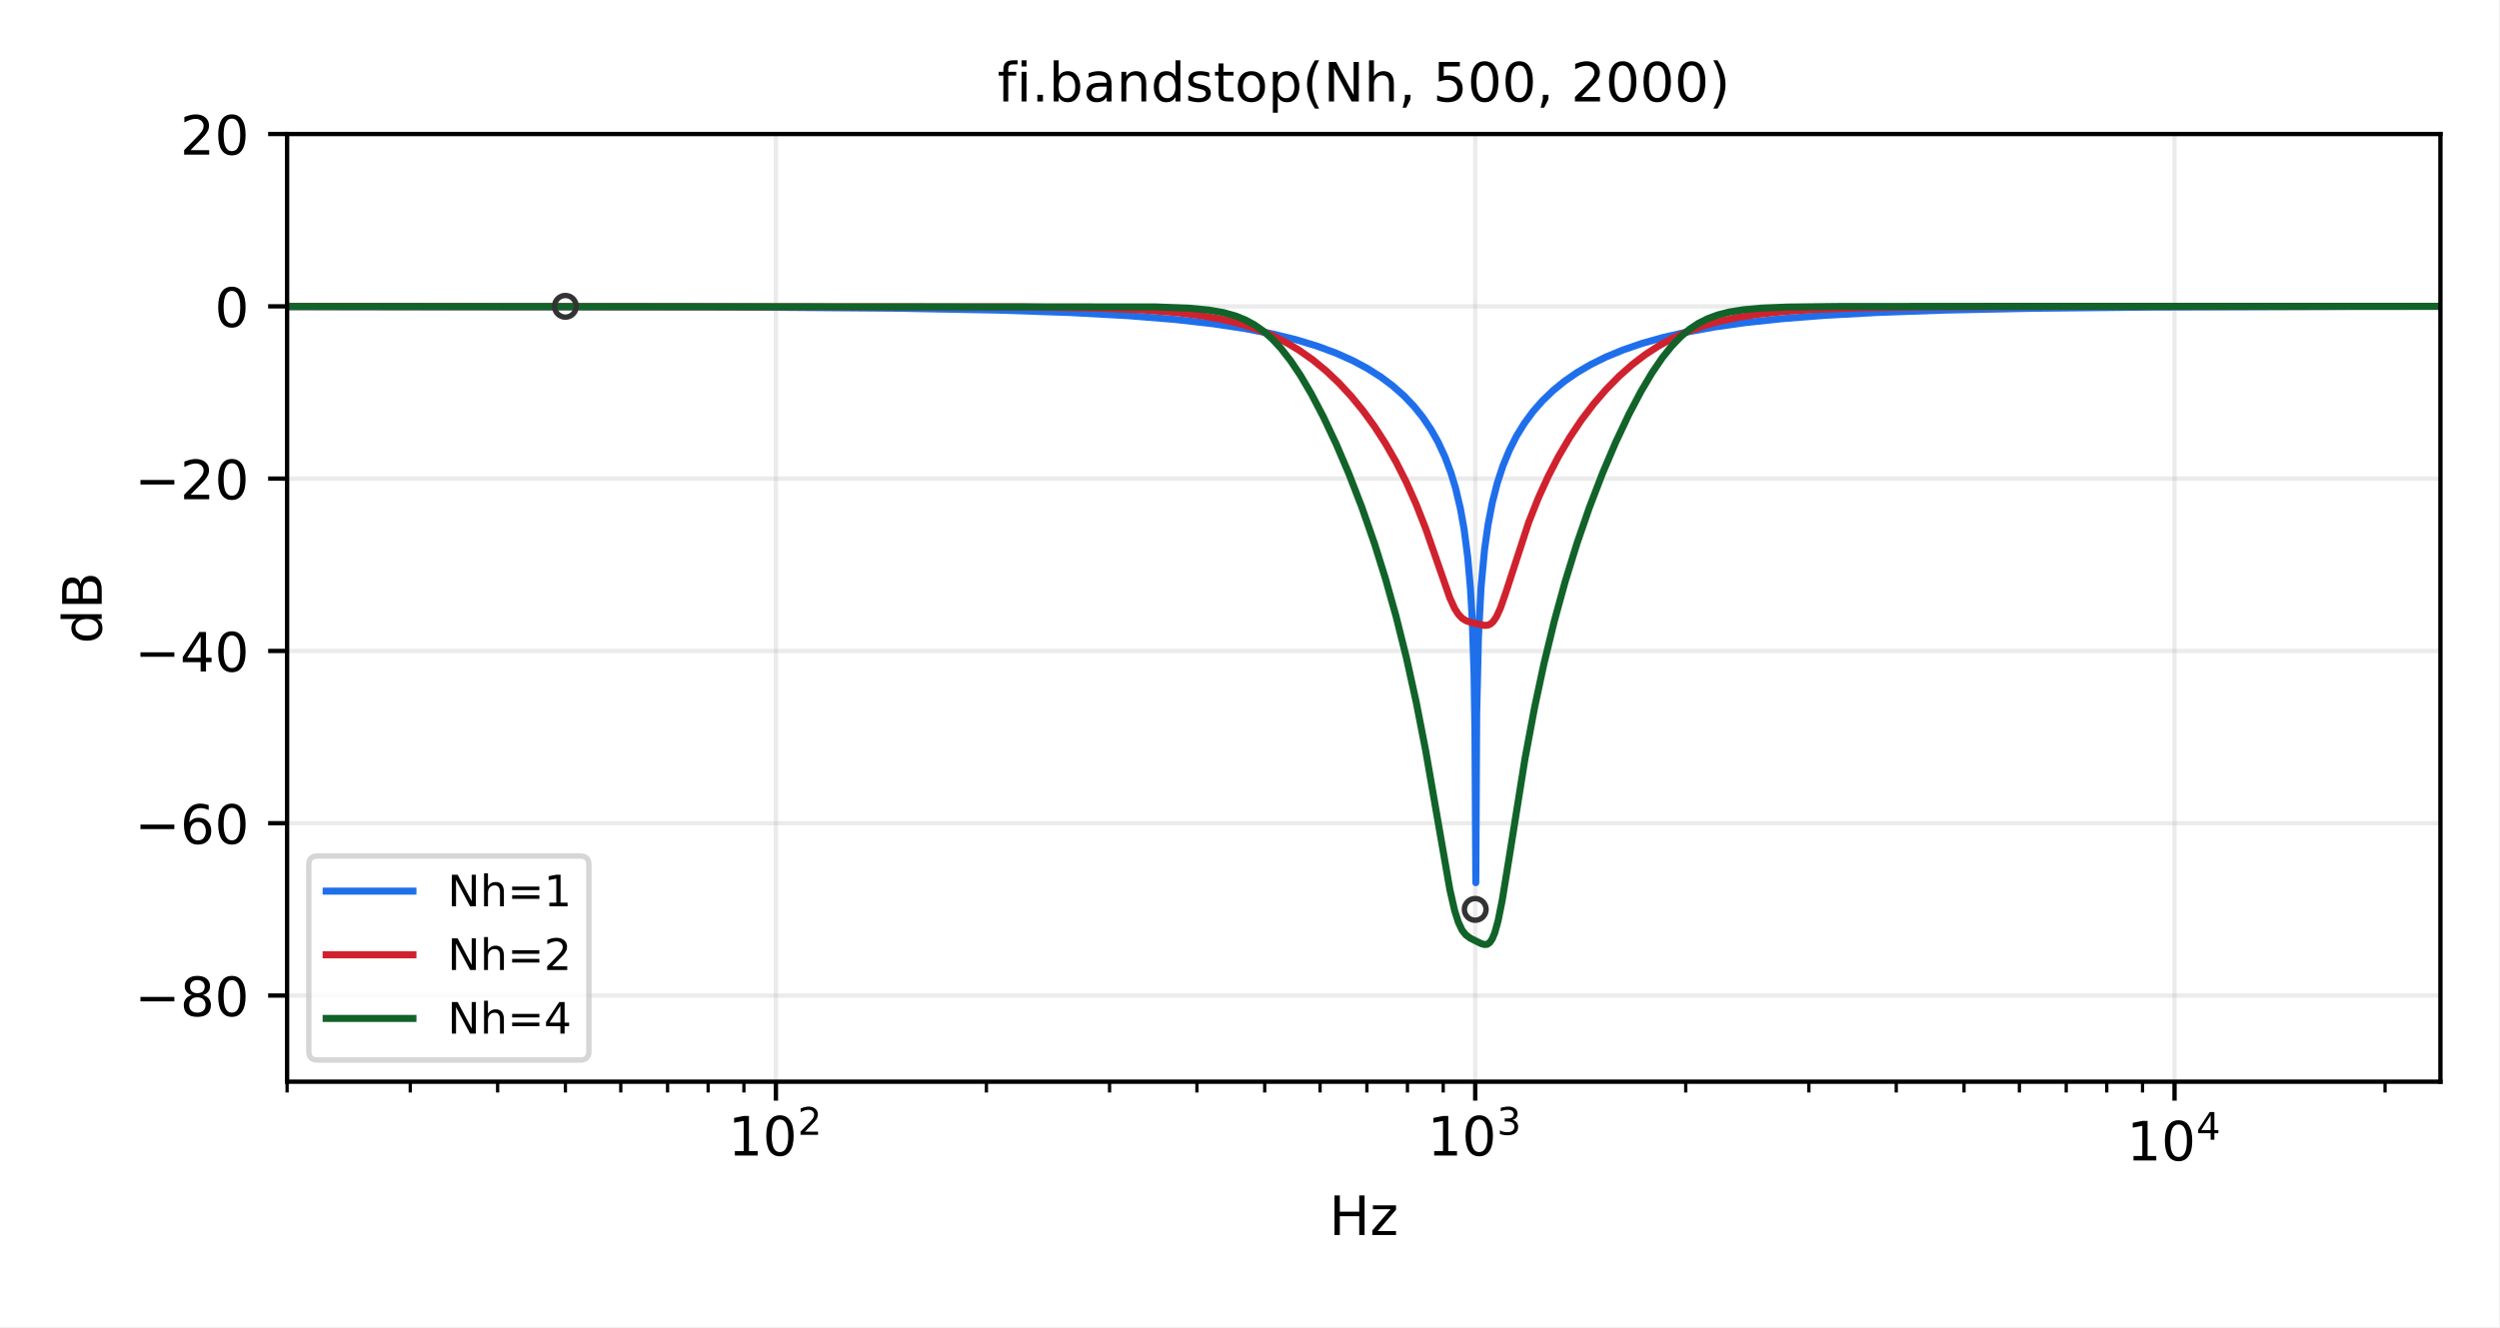
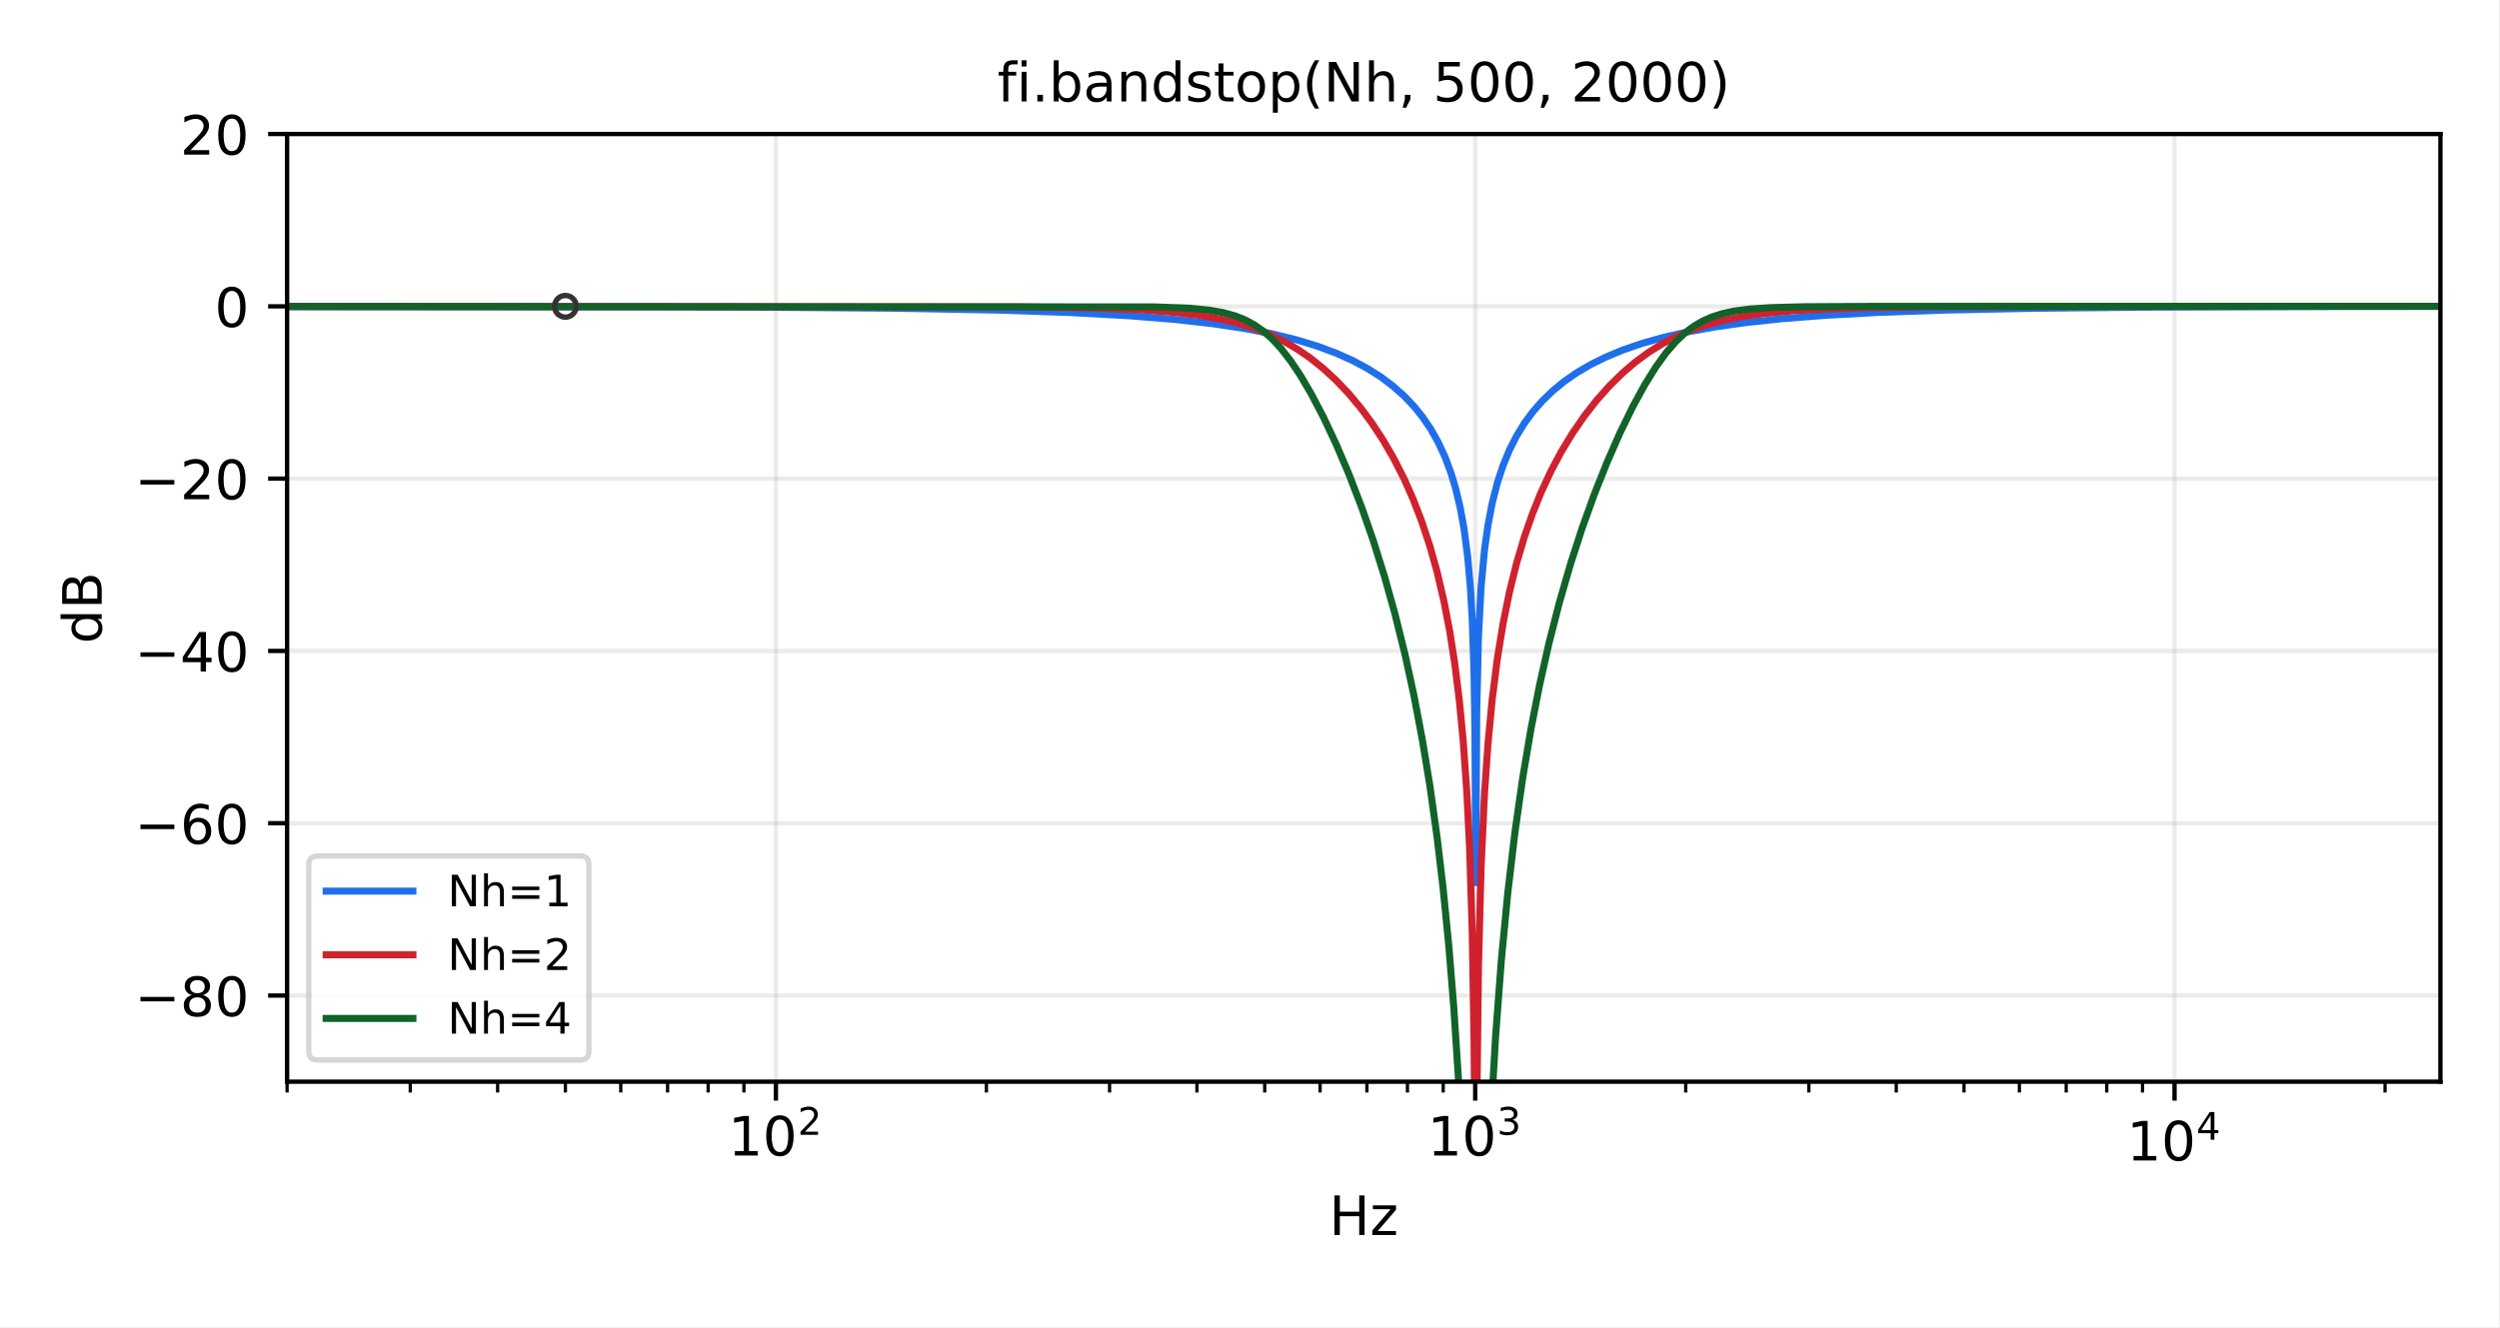
<svg xmlns="http://www.w3.org/2000/svg" xmlns:xlink="http://www.w3.org/1999/xlink" width="460.8pt" height="244.8pt" viewBox="0 0 460.8 244.8" version="1.1">
  <defs>
    <style type="text/css">*{stroke-linejoin: round; stroke-linecap: butt}</style>
  </defs>
  <g id="figure_1">
    <g id="patch_1">
      <path d="M 0 244.8  L 460.8 244.8  L 460.8 0  L 0 0  z " style="fill: #ffffff" />
    </g>
    <g id="axes_1">
      <g id="patch_2">
        <path d="M 52.94 199.528  L 450 199.528  L 450 24.72  L 52.94 24.72  z " style="fill: #ffffff" />
      </g>
      <g id="matplotlib.axis_1">
        <g id="xtick_1">
          <g id="line2d_1">
-             <path d="M 143.072 199.528  L 143.072 24.72  " clip-path="url(#pcd57c47134)" style="fill: none; stroke: #b0b0b0; stroke-opacity: 0.25; stroke-width: 0.8; stroke-linecap: square" />
+             <path d="M 143.072 199.528  L 143.072 24.72  " clip-path="url(#p31ed3d958e)" style="fill: none; stroke: #b0b0b0; stroke-opacity: 0.25; stroke-width: 0.8; stroke-linecap: square" />
          </g>
          <g id="line2d_2">
            <defs>
-               <path id="mfed80370cf" d="M 0 0  L 0 3.5  " style="stroke: #000000; stroke-width: 0.8" />
+               <path id="ma09a2d6c81" d="M 0 0  L 0 3.5  " style="stroke: #000000; stroke-width: 0.8" />
            </defs>
            <g>
-               <use xlink:href="#mfed80370cf" x="143.072" y="199.528" style="stroke: #000000; stroke-width: 0.8" />
+               <use xlink:href="#ma09a2d6c81" x="143.072" y="199.528" style="stroke: #000000; stroke-width: 0.8" />
            </g>
          </g>
          <g id="text_1">
            <g transform="translate(134.2721 214.1264)">
              <text>
                <tspan style="font: 10px 'DejaVu Sans'" x="0 6.362" y="-0.977">10</tspan>
                <tspan style="font: 7px 'DejaVu Sans'" x="12.82" y="-4.805">2</tspan>
              </text>
            </g>
          </g>
        </g>
        <g id="xtick_2">
          <g id="line2d_3">
-             <path d="M 272.022 199.528  L 272.022 24.72  " clip-path="url(#pcd57c47134)" style="fill: none; stroke: #b0b0b0; stroke-opacity: 0.25; stroke-width: 0.8; stroke-linecap: square" />
+             <path d="M 272.022 199.528  L 272.022 24.72  " clip-path="url(#p31ed3d958e)" style="fill: none; stroke: #b0b0b0; stroke-opacity: 0.25; stroke-width: 0.8; stroke-linecap: square" />
          </g>
          <g id="line2d_4">
            <g>
-               <use xlink:href="#mfed80370cf" x="272.022" y="199.528" style="stroke: #000000; stroke-width: 0.8" />
+               <use xlink:href="#ma09a2d6c81" x="272.022" y="199.528" style="stroke: #000000; stroke-width: 0.8" />
            </g>
          </g>
          <g id="text_2">
            <g transform="translate(263.2219 214.1264)">
              <text>
                <tspan style="font: 10px 'DejaVu Sans'" x="0 6.362" y="-0.977">10</tspan>
                <tspan style="font: 7px 'DejaVu Sans'" x="12.82" y="-4.805">3</tspan>
              </text>
            </g>
          </g>
        </g>
        <g id="xtick_3">
          <g id="line2d_5">
-             <path d="M 400.972 199.528  L 400.972 24.72  " clip-path="url(#pcd57c47134)" style="fill: none; stroke: #b0b0b0; stroke-opacity: 0.25; stroke-width: 0.8; stroke-linecap: square" />
+             <path d="M 400.972 199.528  L 400.972 24.72  " clip-path="url(#p31ed3d958e)" style="fill: none; stroke: #b0b0b0; stroke-opacity: 0.25; stroke-width: 0.8; stroke-linecap: square" />
          </g>
          <g id="line2d_6">
            <g>
-               <use xlink:href="#mfed80370cf" x="400.972" y="199.528" style="stroke: #000000; stroke-width: 0.8" />
+               <use xlink:href="#ma09a2d6c81" x="400.972" y="199.528" style="stroke: #000000; stroke-width: 0.8" />
            </g>
          </g>
          <g id="text_3">
            <g transform="translate(392.1718 214.1264)">
              <text>
                <tspan style="font: 10px 'DejaVu Sans'" x="0 6.362" y="-0.064">10</tspan>
                <tspan style="font: 7px 'DejaVu Sans'" x="12.82" y="-3.892">4</tspan>
              </text>
            </g>
          </g>
        </g>
        <g id="xtick_4">
          <g id="line2d_7">
            <defs>
-               <path id="mb841158f59" d="M 0 0  L 0 2  " style="stroke: #000000; stroke-width: 0.6" />
+               <path id="m9bdabdfe7a" d="M 0 0  L 0 2  " style="stroke: #000000; stroke-width: 0.6" />
            </defs>
            <g>
-               <use xlink:href="#mb841158f59" x="52.94" y="199.528" style="stroke: #000000; stroke-width: 0.6" />
+               <use xlink:href="#m9bdabdfe7a" x="52.94" y="199.528" style="stroke: #000000; stroke-width: 0.6" />
            </g>
          </g>
        </g>
        <g id="xtick_5">
          <g id="line2d_8">
            <g>
-               <use xlink:href="#mb841158f59" x="75.647" y="199.528" style="stroke: #000000; stroke-width: 0.6" />
+               <use xlink:href="#m9bdabdfe7a" x="75.647" y="199.528" style="stroke: #000000; stroke-width: 0.6" />
            </g>
          </g>
        </g>
        <g id="xtick_6">
          <g id="line2d_9">
            <g>
-               <use xlink:href="#mb841158f59" x="91.758" y="199.528" style="stroke: #000000; stroke-width: 0.6" />
+               <use xlink:href="#m9bdabdfe7a" x="91.758" y="199.528" style="stroke: #000000; stroke-width: 0.6" />
            </g>
          </g>
        </g>
        <g id="xtick_7">
          <g id="line2d_10">
            <g>
-               <use xlink:href="#mb841158f59" x="104.254" y="199.528" style="stroke: #000000; stroke-width: 0.6" />
+               <use xlink:href="#m9bdabdfe7a" x="104.254" y="199.528" style="stroke: #000000; stroke-width: 0.6" />
            </g>
          </g>
        </g>
        <g id="xtick_8">
          <g id="line2d_11">
            <g>
-               <use xlink:href="#mb841158f59" x="114.465" y="199.528" style="stroke: #000000; stroke-width: 0.6" />
+               <use xlink:href="#m9bdabdfe7a" x="114.465" y="199.528" style="stroke: #000000; stroke-width: 0.6" />
            </g>
          </g>
        </g>
        <g id="xtick_9">
          <g id="line2d_12">
            <g>
-               <use xlink:href="#mb841158f59" x="123.097" y="199.528" style="stroke: #000000; stroke-width: 0.6" />
+               <use xlink:href="#m9bdabdfe7a" x="123.097" y="199.528" style="stroke: #000000; stroke-width: 0.6" />
            </g>
          </g>
        </g>
        <g id="xtick_10">
          <g id="line2d_13">
            <g>
-               <use xlink:href="#mb841158f59" x="130.576" y="199.528" style="stroke: #000000; stroke-width: 0.6" />
+               <use xlink:href="#m9bdabdfe7a" x="130.576" y="199.528" style="stroke: #000000; stroke-width: 0.6" />
            </g>
          </g>
        </g>
        <g id="xtick_11">
          <g id="line2d_14">
            <g>
-               <use xlink:href="#mb841158f59" x="137.172" y="199.528" style="stroke: #000000; stroke-width: 0.6" />
+               <use xlink:href="#m9bdabdfe7a" x="137.172" y="199.528" style="stroke: #000000; stroke-width: 0.6" />
            </g>
          </g>
        </g>
        <g id="xtick_12">
          <g id="line2d_15">
            <g>
-               <use xlink:href="#mb841158f59" x="181.89" y="199.528" style="stroke: #000000; stroke-width: 0.6" />
+               <use xlink:href="#m9bdabdfe7a" x="181.89" y="199.528" style="stroke: #000000; stroke-width: 0.6" />
            </g>
          </g>
        </g>
        <g id="xtick_13">
          <g id="line2d_16">
            <g>
-               <use xlink:href="#mb841158f59" x="204.597" y="199.528" style="stroke: #000000; stroke-width: 0.6" />
+               <use xlink:href="#m9bdabdfe7a" x="204.597" y="199.528" style="stroke: #000000; stroke-width: 0.6" />
            </g>
          </g>
        </g>
        <g id="xtick_14">
          <g id="line2d_17">
            <g>
-               <use xlink:href="#mb841158f59" x="220.708" y="199.528" style="stroke: #000000; stroke-width: 0.6" />
+               <use xlink:href="#m9bdabdfe7a" x="220.708" y="199.528" style="stroke: #000000; stroke-width: 0.6" />
            </g>
          </g>
        </g>
        <g id="xtick_15">
          <g id="line2d_18">
            <g>
-               <use xlink:href="#mb841158f59" x="233.204" y="199.528" style="stroke: #000000; stroke-width: 0.6" />
+               <use xlink:href="#m9bdabdfe7a" x="233.204" y="199.528" style="stroke: #000000; stroke-width: 0.6" />
            </g>
          </g>
        </g>
        <g id="xtick_16">
          <g id="line2d_19">
            <g>
-               <use xlink:href="#mb841158f59" x="243.415" y="199.528" style="stroke: #000000; stroke-width: 0.6" />
+               <use xlink:href="#m9bdabdfe7a" x="243.415" y="199.528" style="stroke: #000000; stroke-width: 0.6" />
            </g>
          </g>
        </g>
        <g id="xtick_17">
          <g id="line2d_20">
            <g>
-               <use xlink:href="#mb841158f59" x="252.047" y="199.528" style="stroke: #000000; stroke-width: 0.6" />
+               <use xlink:href="#m9bdabdfe7a" x="252.047" y="199.528" style="stroke: #000000; stroke-width: 0.6" />
            </g>
          </g>
        </g>
        <g id="xtick_18">
          <g id="line2d_21">
            <g>
-               <use xlink:href="#mb841158f59" x="259.525" y="199.528" style="stroke: #000000; stroke-width: 0.6" />
+               <use xlink:href="#m9bdabdfe7a" x="259.525" y="199.528" style="stroke: #000000; stroke-width: 0.6" />
            </g>
          </g>
        </g>
        <g id="xtick_19">
          <g id="line2d_22">
            <g>
-               <use xlink:href="#mb841158f59" x="266.122" y="199.528" style="stroke: #000000; stroke-width: 0.6" />
+               <use xlink:href="#m9bdabdfe7a" x="266.122" y="199.528" style="stroke: #000000; stroke-width: 0.6" />
            </g>
          </g>
        </g>
        <g id="xtick_20">
          <g id="line2d_23">
            <g>
-               <use xlink:href="#mb841158f59" x="310.84" y="199.528" style="stroke: #000000; stroke-width: 0.6" />
+               <use xlink:href="#m9bdabdfe7a" x="310.84" y="199.528" style="stroke: #000000; stroke-width: 0.6" />
            </g>
          </g>
        </g>
        <g id="xtick_21">
          <g id="line2d_24">
            <g>
-               <use xlink:href="#mb841158f59" x="333.547" y="199.528" style="stroke: #000000; stroke-width: 0.6" />
+               <use xlink:href="#m9bdabdfe7a" x="333.547" y="199.528" style="stroke: #000000; stroke-width: 0.6" />
            </g>
          </g>
        </g>
        <g id="xtick_22">
          <g id="line2d_25">
            <g>
-               <use xlink:href="#mb841158f59" x="349.658" y="199.528" style="stroke: #000000; stroke-width: 0.6" />
+               <use xlink:href="#m9bdabdfe7a" x="349.658" y="199.528" style="stroke: #000000; stroke-width: 0.6" />
            </g>
          </g>
        </g>
        <g id="xtick_23">
          <g id="line2d_26">
            <g>
-               <use xlink:href="#mb841158f59" x="362.154" y="199.528" style="stroke: #000000; stroke-width: 0.6" />
+               <use xlink:href="#m9bdabdfe7a" x="362.154" y="199.528" style="stroke: #000000; stroke-width: 0.6" />
            </g>
          </g>
        </g>
        <g id="xtick_24">
          <g id="line2d_27">
            <g>
-               <use xlink:href="#mb841158f59" x="372.364" y="199.528" style="stroke: #000000; stroke-width: 0.6" />
+               <use xlink:href="#m9bdabdfe7a" x="372.364" y="199.528" style="stroke: #000000; stroke-width: 0.6" />
            </g>
          </g>
        </g>
        <g id="xtick_25">
          <g id="line2d_28">
            <g>
-               <use xlink:href="#mb841158f59" x="380.997" y="199.528" style="stroke: #000000; stroke-width: 0.6" />
+               <use xlink:href="#m9bdabdfe7a" x="380.997" y="199.528" style="stroke: #000000; stroke-width: 0.6" />
            </g>
          </g>
        </g>
        <g id="xtick_26">
          <g id="line2d_29">
            <g>
-               <use xlink:href="#mb841158f59" x="388.475" y="199.528" style="stroke: #000000; stroke-width: 0.6" />
+               <use xlink:href="#m9bdabdfe7a" x="388.475" y="199.528" style="stroke: #000000; stroke-width: 0.6" />
            </g>
          </g>
        </g>
        <g id="xtick_27">
          <g id="line2d_30">
            <g>
-               <use xlink:href="#mb841158f59" x="395.071" y="199.528" style="stroke: #000000; stroke-width: 0.6" />
+               <use xlink:href="#m9bdabdfe7a" x="395.071" y="199.528" style="stroke: #000000; stroke-width: 0.6" />
            </g>
          </g>
        </g>
        <g id="xtick_28">
          <g id="line2d_31">
            <g>
-               <use xlink:href="#mb841158f59" x="439.79" y="199.528" style="stroke: #000000; stroke-width: 0.6" />
+               <use xlink:href="#m9bdabdfe7a" x="439.79" y="199.528" style="stroke: #000000; stroke-width: 0.6" />
            </g>
          </g>
        </g>
        <g id="text_4">
          <text style="font: 10px 'DejaVu Sans', 'Bitstream Vera Sans', 'Computer Modern Sans Serif', 'Lucida Grande', 'Verdana', 'Geneva', 'Lucid', 'Arial', 'Helvetica', 'Avant Garde', sans-serif; text-anchor: middle" x="251.47" y="227.805" transform="rotate(-0 251.47 227.8046)">Hz</text>
        </g>
      </g>
      <g id="matplotlib.axis_2">
        <g id="ytick_1">
          <g id="line2d_32">
-             <path d="M 52.94 183.636  L 450 183.636  " clip-path="url(#pcd57c47134)" style="fill: none; stroke: #b0b0b0; stroke-opacity: 0.25; stroke-width: 0.8; stroke-linecap: square" />
+             <path d="M 52.94 183.636  L 450 183.636  " clip-path="url(#p31ed3d958e)" style="fill: none; stroke: #b0b0b0; stroke-opacity: 0.25; stroke-width: 0.8; stroke-linecap: square" />
          </g>
          <g id="line2d_33">
            <defs>
-               <path id="m5f03f9e118" d="M 0 0  L -3.5 0  " style="stroke: #000000; stroke-width: 0.8" />
+               <path id="m02154cffd1" d="M 0 0  L -3.5 0  " style="stroke: #000000; stroke-width: 0.8" />
            </defs>
            <g>
-               <use xlink:href="#m5f03f9e118" x="52.94" y="183.636" style="stroke: #000000; stroke-width: 0.8" />
+               <use xlink:href="#m02154cffd1" x="52.94" y="183.636" style="stroke: #000000; stroke-width: 0.8" />
            </g>
          </g>
          <g id="text_5">
            <text style="font: 10px 'DejaVu Sans', 'Bitstream Vera Sans', 'Computer Modern Sans Serif', 'Lucida Grande', 'Verdana', 'Geneva', 'Lucid', 'Arial', 'Helvetica', 'Avant Garde', sans-serif; text-anchor: end" x="45.94" y="187.436" transform="rotate(-0 45.94 187.4356)">−80</text>
          </g>
        </g>
        <g id="ytick_2">
          <g id="line2d_34">
-             <path d="M 52.94 151.853  L 450 151.853  " clip-path="url(#pcd57c47134)" style="fill: none; stroke: #b0b0b0; stroke-opacity: 0.25; stroke-width: 0.8; stroke-linecap: square" />
+             <path d="M 52.94 151.853  L 450 151.853  " clip-path="url(#p31ed3d958e)" style="fill: none; stroke: #b0b0b0; stroke-opacity: 0.25; stroke-width: 0.8; stroke-linecap: square" />
          </g>
          <g id="line2d_35">
            <g>
-               <use xlink:href="#m5f03f9e118" x="52.94" y="151.853" style="stroke: #000000; stroke-width: 0.8" />
+               <use xlink:href="#m02154cffd1" x="52.94" y="151.853" style="stroke: #000000; stroke-width: 0.8" />
            </g>
          </g>
          <g id="text_6">
            <text style="font: 10px 'DejaVu Sans', 'Bitstream Vera Sans', 'Computer Modern Sans Serif', 'Lucida Grande', 'Verdana', 'Geneva', 'Lucid', 'Arial', 'Helvetica', 'Avant Garde', sans-serif; text-anchor: end" x="45.94" y="155.652" transform="rotate(-0 45.94 155.6523)">−60</text>
          </g>
        </g>
        <g id="ytick_3">
          <g id="line2d_36">
-             <path d="M 52.94 120.07  L 450 120.07  " clip-path="url(#pcd57c47134)" style="fill: none; stroke: #b0b0b0; stroke-opacity: 0.25; stroke-width: 0.8; stroke-linecap: square" />
+             <path d="M 52.94 120.07  L 450 120.07  " clip-path="url(#p31ed3d958e)" style="fill: none; stroke: #b0b0b0; stroke-opacity: 0.25; stroke-width: 0.8; stroke-linecap: square" />
          </g>
          <g id="line2d_37">
            <g>
-               <use xlink:href="#m5f03f9e118" x="52.94" y="120.07" style="stroke: #000000; stroke-width: 0.8" />
+               <use xlink:href="#m02154cffd1" x="52.94" y="120.07" style="stroke: #000000; stroke-width: 0.8" />
            </g>
          </g>
          <g id="text_7">
            <text style="font: 10px 'DejaVu Sans', 'Bitstream Vera Sans', 'Computer Modern Sans Serif', 'Lucida Grande', 'Verdana', 'Geneva', 'Lucid', 'Arial', 'Helvetica', 'Avant Garde', sans-serif; text-anchor: end" x="45.94" y="123.869" transform="rotate(-0 45.94 123.869)">−40</text>
          </g>
        </g>
        <g id="ytick_4">
          <g id="line2d_38">
-             <path d="M 52.94 88.287  L 450 88.287  " clip-path="url(#pcd57c47134)" style="fill: none; stroke: #b0b0b0; stroke-opacity: 0.25; stroke-width: 0.8; stroke-linecap: square" />
+             <path d="M 52.94 88.287  L 450 88.287  " clip-path="url(#p31ed3d958e)" style="fill: none; stroke: #b0b0b0; stroke-opacity: 0.25; stroke-width: 0.8; stroke-linecap: square" />
          </g>
          <g id="line2d_39">
            <g>
-               <use xlink:href="#m5f03f9e118" x="52.94" y="88.287" style="stroke: #000000; stroke-width: 0.8" />
+               <use xlink:href="#m02154cffd1" x="52.94" y="88.287" style="stroke: #000000; stroke-width: 0.8" />
            </g>
          </g>
          <g id="text_8">
            <text style="font: 10px 'DejaVu Sans', 'Bitstream Vera Sans', 'Computer Modern Sans Serif', 'Lucida Grande', 'Verdana', 'Geneva', 'Lucid', 'Arial', 'Helvetica', 'Avant Garde', sans-serif; text-anchor: end" x="45.94" y="92.086" transform="rotate(-0 45.94 92.08576)">−20</text>
          </g>
        </g>
        <g id="ytick_5">
          <g id="line2d_40">
-             <path d="M 52.94 56.503  L 450 56.503  " clip-path="url(#pcd57c47134)" style="fill: none; stroke: #b0b0b0; stroke-opacity: 0.25; stroke-width: 0.8; stroke-linecap: square" />
+             <path d="M 52.94 56.503  L 450 56.503  " clip-path="url(#p31ed3d958e)" style="fill: none; stroke: #b0b0b0; stroke-opacity: 0.25; stroke-width: 0.8; stroke-linecap: square" />
          </g>
          <g id="line2d_41">
            <g>
-               <use xlink:href="#m5f03f9e118" x="52.94" y="56.503" style="stroke: #000000; stroke-width: 0.8" />
+               <use xlink:href="#m02154cffd1" x="52.94" y="56.503" style="stroke: #000000; stroke-width: 0.8" />
            </g>
          </g>
          <g id="text_9">
            <text style="font: 10px 'DejaVu Sans', 'Bitstream Vera Sans', 'Computer Modern Sans Serif', 'Lucida Grande', 'Verdana', 'Geneva', 'Lucid', 'Arial', 'Helvetica', 'Avant Garde', sans-serif; text-anchor: end" x="45.94" y="60.302" transform="rotate(-0 45.94 60.30249)">0</text>
          </g>
        </g>
        <g id="ytick_6">
          <g id="line2d_42">
-             <path d="M 52.94 24.72  L 450 24.72  " clip-path="url(#pcd57c47134)" style="fill: none; stroke: #b0b0b0; stroke-opacity: 0.25; stroke-width: 0.8; stroke-linecap: square" />
+             <path d="M 52.94 24.72  L 450 24.72  " clip-path="url(#p31ed3d958e)" style="fill: none; stroke: #b0b0b0; stroke-opacity: 0.25; stroke-width: 0.8; stroke-linecap: square" />
          </g>
          <g id="line2d_43">
            <g>
-               <use xlink:href="#m5f03f9e118" x="52.94" y="24.72" style="stroke: #000000; stroke-width: 0.8" />
+               <use xlink:href="#m02154cffd1" x="52.94" y="24.72" style="stroke: #000000; stroke-width: 0.8" />
            </g>
          </g>
          <g id="text_10">
            <text style="font: 10px 'DejaVu Sans', 'Bitstream Vera Sans', 'Computer Modern Sans Serif', 'Lucida Grande', 'Verdana', 'Geneva', 'Lucid', 'Arial', 'Helvetica', 'Avant Garde', sans-serif; text-anchor: end" x="45.94" y="28.519" transform="rotate(-0 45.94 28.51922)">20</text>
          </g>
        </g>
        <g id="text_11">
          <text style="font: 10px 'DejaVu Sans', 'Bitstream Vera Sans', 'Computer Modern Sans Serif', 'Lucida Grande', 'Verdana', 'Geneva', 'Lucid', 'Arial', 'Helvetica', 'Avant Garde', sans-serif; text-anchor: middle" x="18.756" y="112.124" transform="rotate(-90 18.75562 112.124)">dB</text>
        </g>
      </g>
      <g id="line2d_44">
-         <path d="M -1 56.504  L 133.945 56.616  L 165.56 56.858  L 184.088 57.202  L 197.368 57.652  L 208.095 58.234  L 216.654 58.924  L 223.689 59.718  L 229.59 60.607  L 234.608 61.585  L 238.918 62.641  L 242.92 63.856  L 246.396 65.15  L 249.424 66.508  L 252.063 67.916  L 254.583 69.509  L 256.779 71.152  L 258.893 73.023  L 260.729 74.952  L 262.312 76.918  L 263.852 79.191  L 265.165 81.519  L 266.449 84.287  L 267.526 87.163  L 268.408 90.088  L 269.276 93.756  L 269.961 97.56  L 270.638 102.766  L 271.14 108.511  L 271.472 114.283  L 271.803 124.309  L 271.967 134.774  L 272.131 162.821  L 272.295 131.596  L 272.62 117.464  L 273.105 108.218  L 273.745 101.356  L 274.378 96.843  L 275.159 92.767  L 276.082 89.133  L 277.14 85.901  L 278.326 83.02  L 279.63 80.445  L 281.044 78.135  L 282.695 75.89  L 284.431 73.912  L 286.369 72.045  L 288.487 70.318  L 290.763 68.742  L 293.289 67.259  L 296.133 65.851  L 299.245 64.561  L 302.765 63.35  L 306.698 62.239  L 311.113 61.231  L 316.108 60.323  L 321.851 59.509  L 328.574 58.788  L 336.58 58.162  L 346.305 57.633  L 358.505 57.202  L 374.537 56.871  L 397.287 56.641  L 434.117 56.515  L 450 56.503  L 450 56.503  " clip-path="url(#pcd57c47134)" style="fill: none; stroke: #1f6feb; stroke-width: 1.3; stroke-linecap: square" />
+         <path d="M -1 56.504  L 133.945 56.616  L 165.56 56.858  L 184.088 57.202  L 197.368 57.652  L 208.095 58.234  L 216.654 58.924  L 223.689 59.718  L 229.59 60.607  L 234.608 61.585  L 238.918 62.641  L 242.92 63.856  L 246.396 65.15  L 249.424 66.508  L 252.063 67.916  L 254.583 69.509  L 256.779 71.152  L 258.893 73.023  L 260.729 74.952  L 262.312 76.918  L 263.852 79.191  L 265.165 81.519  L 266.449 84.287  L 267.526 87.163  L 268.408 90.088  L 269.276 93.756  L 269.961 97.56  L 270.638 102.766  L 271.14 108.511  L 271.472 114.283  L 271.803 124.309  L 271.967 134.774  L 272.131 162.821  L 272.295 131.596  L 272.62 117.464  L 273.105 108.218  L 273.745 101.356  L 274.378 96.843  L 275.159 92.767  L 276.082 89.133  L 277.14 85.901  L 278.326 83.02  L 279.63 80.445  L 281.044 78.135  L 282.695 75.89  L 284.431 73.912  L 286.369 72.045  L 288.487 70.318  L 290.763 68.742  L 293.289 67.259  L 296.133 65.851  L 299.245 64.561  L 302.765 63.35  L 306.698 62.239  L 311.113 61.231  L 316.108 60.323  L 321.851 59.509  L 328.574 58.788  L 336.58 58.162  L 346.305 57.633  L 358.505 57.202  L 374.537 56.871  L 397.287 56.641  L 434.117 56.515  L 450 56.503  L 450 56.503  " clip-path="url(#p31ed3d958e)" style="fill: none; stroke: #1f6feb; stroke-width: 1.3; stroke-linecap: square" />
      </g>
      <g id="line2d_45">
-         <path d="M -1 56.503  L 188.632 56.614  L 202.706 56.846  L 211.096 57.197  L 217.093 57.667  L 221.71 58.248  L 225.601 58.963  L 228.885 59.788  L 231.988 60.807  L 234.608 61.889  L 237.112 63.144  L 239.508 64.575  L 242.086 66.393  L 244.551 68.427  L 246.913 70.67  L 249.178 73.121  L 251.356 75.784  L 253.452 78.669  L 255.472 81.797  L 257.422 85.201  L 259.306 88.923  L 261.129 93.014  L 262.895 97.516  L 264.98 103.512  L 267.348 110.311  L 268.232 112.241  L 268.93 113.337  L 269.619 114.053  L 270.3 114.482  L 271.306 114.835  L 273.745 115.367  L 274.378 115.307  L 274.848 115.093  L 275.314 114.683  L 275.929 113.785  L 276.689 112.118  L 277.736 109.089  L 281.876 96.361  L 283.637 91.915  L 285.473 87.873  L 287.376 84.203  L 289.457 80.675  L 291.579 77.506  L 293.847 74.517  L 296.133 71.862  L 298.534 69.415  L 300.935 67.285  L 303.33 65.447  L 305.808 63.824  L 308.352 62.423  L 311.031 61.208  L 313.822 60.188  L 316.849 59.319  L 320.21 58.588  L 324.097 57.975  L 328.753 57.476  L 334.576 57.087  L 342.429 56.801  L 354.249 56.614  L 376.552 56.521  L 450 56.503  L 450 56.503  " clip-path="url(#pcd57c47134)" style="fill: none; stroke: #cf222e; stroke-width: 1.3; stroke-linecap: square" />
+         <path d="M -1 56.503  L 187.9 56.608  L 202.137 56.832  L 210.607 57.17  L 216.654 57.626  L 221.306 58.19  L 225.224 58.886  L 228.53 59.691  L 231.652 60.688  L 234.287 61.75  L 236.805 62.986  L 239.214 64.397  L 241.524 65.983  L 244.013 67.973  L 246.396 70.176  L 248.683 72.589  L 250.879 75.217  L 252.993 78.069  L 255.029 81.171  L 256.994 84.559  L 258.893 88.29  L 260.528 91.965  L 262.117 96.068  L 263.662 100.732  L 264.98 105.436  L 266.267 110.951  L 267.348 116.607  L 268.232 122.288  L 269.103 129.313  L 269.79 136.475  L 270.469 146.025  L 270.973 156.136  L 271.472 172.058  L 271.803 192.105  L 271.967 213.005  L 272.067 245.8  M 272.189 245.8  L 272.295 206.664  L 272.62 178.42  L 273.105 159.924  L 273.745 146.187  L 274.378 137.142  L 275.159 128.958  L 276.082 121.641  L 277.14 115.104  L 278.326 109.241  L 279.63 103.956  L 281.044 99.168  L 282.56 94.807  L 284.167 90.82  L 285.987 86.904  L 287.872 83.357  L 289.936 79.947  L 292.155 76.723  L 294.4 73.851  L 296.769 71.185  L 299.144 68.848  L 301.519 66.813  L 303.983 64.994  L 306.432 63.457  L 309.033 62.091  L 311.681 60.95  L 314.517 59.969  L 317.654 59.124  L 321.173 58.416  L 325.25 57.831  L 330.165 57.362  L 336.425 57.001  L 345.072 56.742  L 358.68 56.58  L 387.259 56.51  L 450 56.503  L 450 56.503  " clip-path="url(#p31ed3d958e)" style="fill: none; stroke: #cf222e; stroke-width: 1.3; stroke-linecap: square" />
      </g>
      <g id="line2d_46">
-         <path d="M -1 56.503  L 213.01 56.609  L 219.239 56.843  L 222.906 57.191  L 225.601 57.662  L 227.812 58.278  L 229.59 58.99  L 231.313 59.92  L 232.985 61.099  L 234.608 62.539  L 236.186 64.24  L 238.022 66.598  L 239.8 69.256  L 241.806 72.663  L 244.013 76.874  L 246.396 81.93  L 248.683 87.282  L 251.118 93.577  L 253.452 100.284  L 255.472 106.743  L 257.422 113.687  L 259.306 121.221  L 261.129 129.46  L 262.895 138.497  L 264.98 150.51  L 267.348 164.116  L 268.232 167.978  L 268.93 170.17  L 269.619 171.603  L 270.3 172.461  L 271.14 173.074  L 273.105 174.051  L 273.745 174.232  L 274.221 174.182  L 274.692 173.865  L 275.159 173.185  L 275.623 172.068  L 276.235 169.866  L 276.99 166.123  L 278.179 158.838  L 281.183 140.036  L 282.966 130.507  L 284.693 122.428  L 286.622 114.494  L 288.609 107.272  L 290.763 100.299  L 293.064 93.635  L 295.489 87.315  L 297.918 81.604  L 300.344 76.458  L 302.575 72.218  L 304.629 68.761  L 306.521 65.989  L 308.266 63.814  L 309.958 62.063  L 311.6 60.689  L 313.196 59.637  L 314.9 58.777  L 316.776 58.087  L 318.876 57.554  L 321.445 57.138  L 324.804 56.834  L 329.699 56.634  L 338.565 56.53  L 368.252 56.503  L 450 56.503  L 450 56.503  " clip-path="url(#pcd57c47134)" style="fill: none; stroke: #116329; stroke-width: 1.3; stroke-linecap: square" />
+         <path d="M -1 56.503  L 213.01 56.612  L 219.239 56.847  L 222.906 57.196  L 225.601 57.669  L 227.812 58.286  L 229.59 58.998  L 231.313 59.93  L 232.985 61.11  L 234.608 62.552  L 236.186 64.255  L 238.022 66.616  L 239.8 69.277  L 241.806 72.689  L 244.013 76.907  L 246.396 81.975  L 248.683 87.343  L 251.118 93.666  L 253.222 99.721  L 255.251 106.194  L 257.209 113.183  L 259.1 120.826  L 260.729 128.325  L 262.312 136.689  L 263.662 144.939  L 264.98 154.357  L 266.085 163.694  L 267.169 174.674  L 268.057 185.624  L 268.93 199.043  L 269.619 212.55  L 270.3 230.247  L 270.737 245.8  M 273.487 245.8  L 274.063 226.145  L 274.848 207.386  L 275.776 191.222  L 276.84 177.113  L 278.032 164.66  L 279.343 153.559  L 280.764 143.578  L 282.287 134.535  L 283.903 126.288  L 285.602 118.722  L 287.5 111.284  L 289.577 104.089  L 291.695 97.54  L 293.958 91.243  L 296.346 85.244  L 298.738 79.808  L 301.13 74.913  L 303.33 70.897  L 305.357 67.646  L 307.225 65.068  L 308.949 63.066  L 310.621 61.472  L 312.244 60.234  L 313.899 59.252  L 315.658 58.47  L 317.581 57.857  L 319.862 57.369  L 322.72 56.999  L 326.566 56.74  L 332.609 56.58  L 345.516 56.511  L 434.108 56.503  L 450 56.503  L 450 56.503  " clip-path="url(#p31ed3d958e)" style="fill: none; stroke: #116329; stroke-width: 1.3; stroke-linecap: square" />
      </g>
      <g id="patch_3">
        <path d="M 52.94 199.528  L 52.94 24.72  " style="fill: none; stroke: #000000; stroke-width: 0.8; stroke-linejoin: miter; stroke-linecap: square" />
      </g>
      <g id="patch_4">
        <path d="M 450 199.528  L 450 24.72  " style="fill: none; stroke: #000000; stroke-width: 0.8; stroke-linejoin: miter; stroke-linecap: square" />
      </g>
      <g id="patch_5">
        <path d="M 52.94 199.528  L 450 199.528  " style="fill: none; stroke: #000000; stroke-width: 0.8; stroke-linejoin: miter; stroke-linecap: square" />
      </g>
      <g id="patch_6">
        <path d="M 52.94 24.72  L 450 24.72  " style="fill: none; stroke: #000000; stroke-width: 0.8; stroke-linejoin: miter; stroke-linecap: square" />
      </g>
      <g id="text_12">
        <text style="font: 10px 'DejaVu Sans', 'Bitstream Vera Sans', 'Computer Modern Sans Serif', 'Lucida Grande', 'Verdana', 'Geneva', 'Lucid', 'Arial', 'Helvetica', 'Avant Garde', sans-serif; text-anchor: middle" x="251.47" y="18.72" transform="rotate(-0 251.47 18.72)">fi.bandstop(Nh, 500, 2000)</text>
      </g>
      <g id="line2d_47">
        <defs>
-           <path id="m1121de72ab" d="M 0 2  C 0.53 2 1.039 1.789 1.414 1.414  C 1.789 1.039 2 0.53 2 0  C 2 -0.53 1.789 -1.039 1.414 -1.414  C 1.039 -1.789 0.53 -2 0 -2  C -0.53 -2 -1.039 -1.789 -1.414 -1.414  C -1.789 -1.039 -2 -0.53 -2 0  C -2 0.53 -1.789 1.039 -1.414 1.414  C -1.039 1.789 -0.53 2 0 2  z " style="stroke: #333333" />
+           <path id="mec4cd64f83" d="M 0 2  C 0.53 2 1.039 1.789 1.414 1.414  C 1.789 1.039 2 0.53 2 0  C 2 -0.53 1.789 -1.039 1.414 -1.414  C 1.039 -1.789 0.53 -2 0 -2  C -0.53 -2 -1.039 -1.789 -1.414 -1.414  C -1.789 -1.039 -2 -0.53 -2 0  C -2 0.53 -1.789 1.039 -1.414 1.414  C -1.039 1.789 -0.53 2 0 2  z " style="stroke: #333333" />
        </defs>
-         <g clip-path="url(#pcd57c47134)">
-           <use xlink:href="#m1121de72ab" x="104.254" y="56.503" style="fill-opacity: 0; stroke: #333333" />
-         </g>
-       </g>
-       <g id="line2d_48">
-         <g clip-path="url(#pcd57c47134)">
-           <use xlink:href="#m1121de72ab" x="272.022" y="167.745" style="fill-opacity: 0; stroke: #333333" />
+         <g clip-path="url(#p31ed3d958e)">
+           <use xlink:href="#mec4cd64f83" x="104.254" y="56.503" style="fill-opacity: 0; stroke: #333333" />
        </g>
      </g>
      <g id="legend_1">
        <g id="patch_7">
          <path d="M 58.54 195.528  L 106.989 195.528  Q 108.589 195.528 108.589 193.928  L 108.589 159.5  Q 108.589 157.9 106.989 157.9  L 58.54 157.9  Q 56.94 157.9 56.94 159.5  L 56.94 193.928  Q 56.94 195.528 58.54 195.528  z " style="fill: #ffffff; opacity: 0.8; stroke: #cccccc; stroke-linejoin: miter" />
        </g>
-         <g id="line2d_49">
+         <g id="line2d_48">
          <path d="M 60.14 164.379  L 68.14 164.379  L 76.14 164.379  " style="fill: none; stroke: #1f6feb; stroke-width: 1.3; stroke-linecap: square" />
        </g>
        <g id="text_13">
          <text style="font: 8px 'DejaVu Sans', 'Bitstream Vera Sans', 'Computer Modern Sans Serif', 'Lucida Grande', 'Verdana', 'Geneva', 'Lucid', 'Arial', 'Helvetica', 'Avant Garde', sans-serif; text-anchor: start" x="82.54" y="167.179" transform="rotate(-0 82.54 167.1792)">Nh=1</text>
        </g>
-         <g id="line2d_50">
+         <g id="line2d_49">
          <path d="M 60.14 176.122  L 68.14 176.122  L 76.14 176.122  " style="fill: none; stroke: #cf222e; stroke-width: 1.3; stroke-linecap: square" />
        </g>
        <g id="text_14">
          <text style="font: 8px 'DejaVu Sans', 'Bitstream Vera Sans', 'Computer Modern Sans Serif', 'Lucida Grande', 'Verdana', 'Geneva', 'Lucid', 'Arial', 'Helvetica', 'Avant Garde', sans-serif; text-anchor: start" x="82.54" y="178.922" transform="rotate(-0 82.54 178.9218)">Nh=2</text>
        </g>
-         <g id="line2d_51">
+         <g id="line2d_50">
          <path d="M 60.14 187.864  L 68.14 187.864  L 76.14 187.864  " style="fill: none; stroke: #116329; stroke-width: 1.3; stroke-linecap: square" />
        </g>
        <g id="text_15">
          <text style="font: 8px 'DejaVu Sans', 'Bitstream Vera Sans', 'Computer Modern Sans Serif', 'Lucida Grande', 'Verdana', 'Geneva', 'Lucid', 'Arial', 'Helvetica', 'Avant Garde', sans-serif; text-anchor: start" x="82.54" y="190.664" transform="rotate(-0 82.54 190.6643)">Nh=4</text>
        </g>
      </g>
    </g>
  </g>
  <defs>
-     <clipPath id="pcd57c47134">
+     <clipPath id="p31ed3d958e">
      <rect x="52.94" y="24.72" width="397.06" height="174.808" />
    </clipPath>
  </defs>
</svg>
